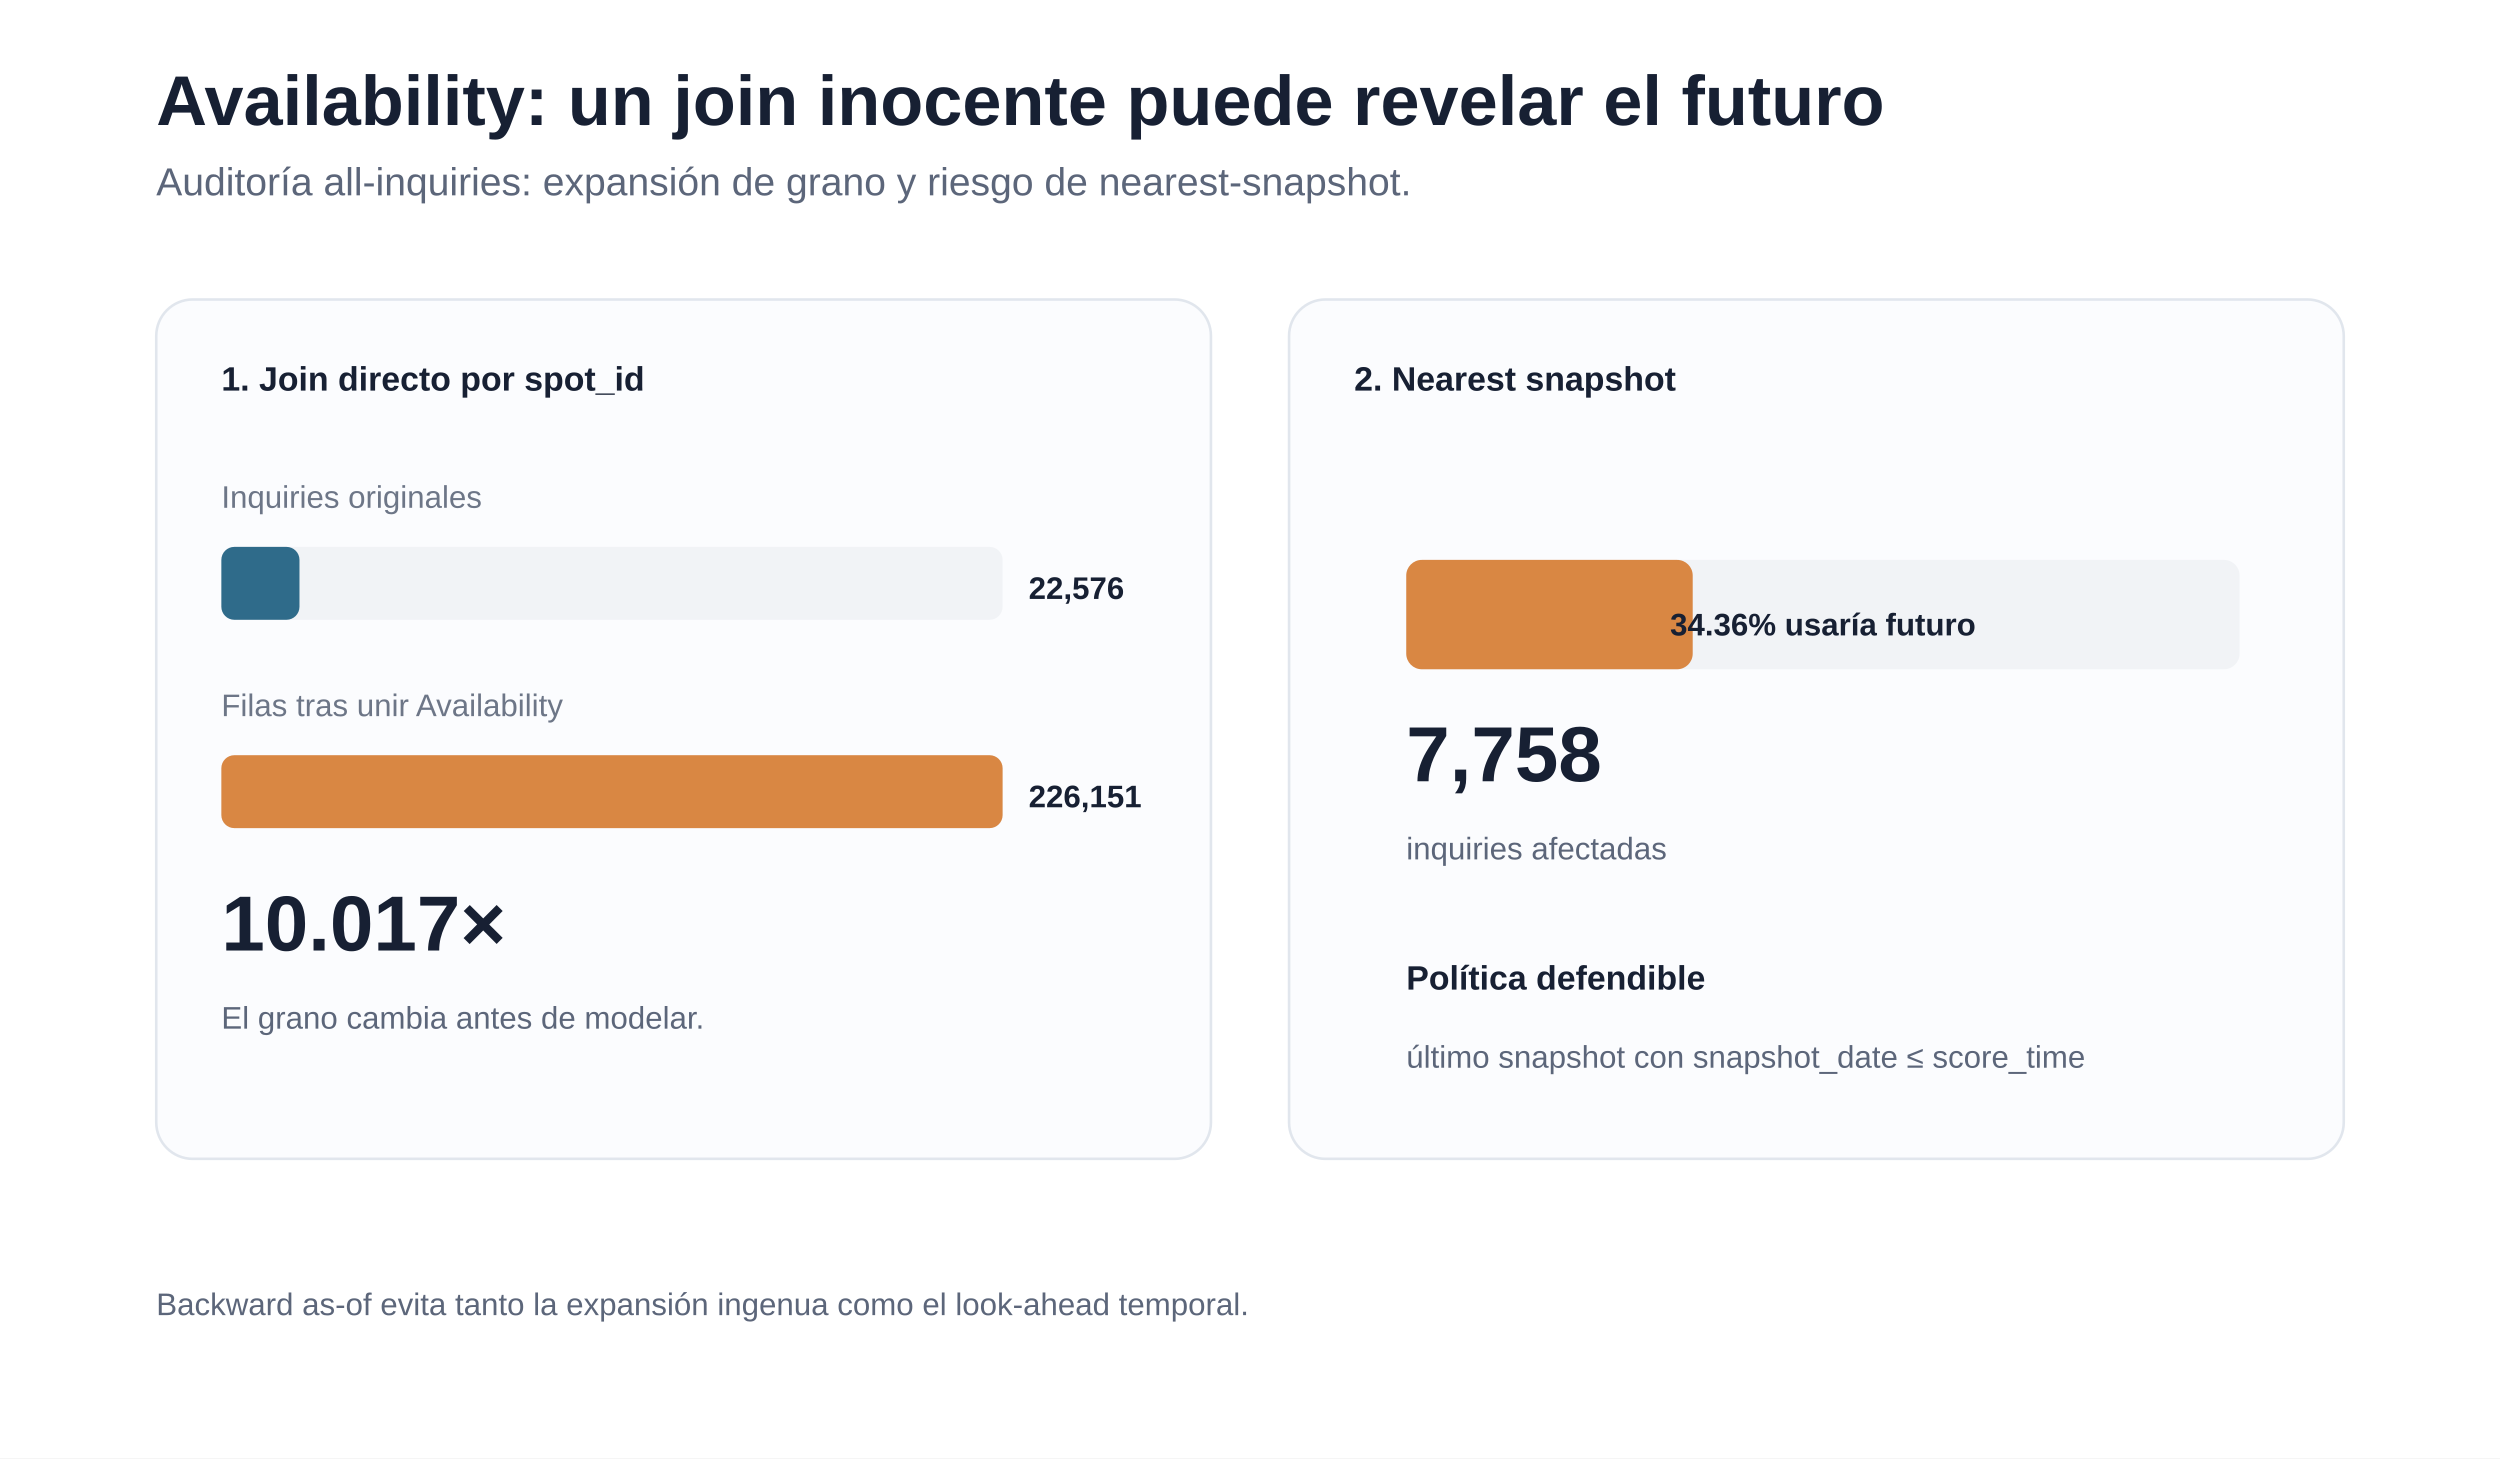
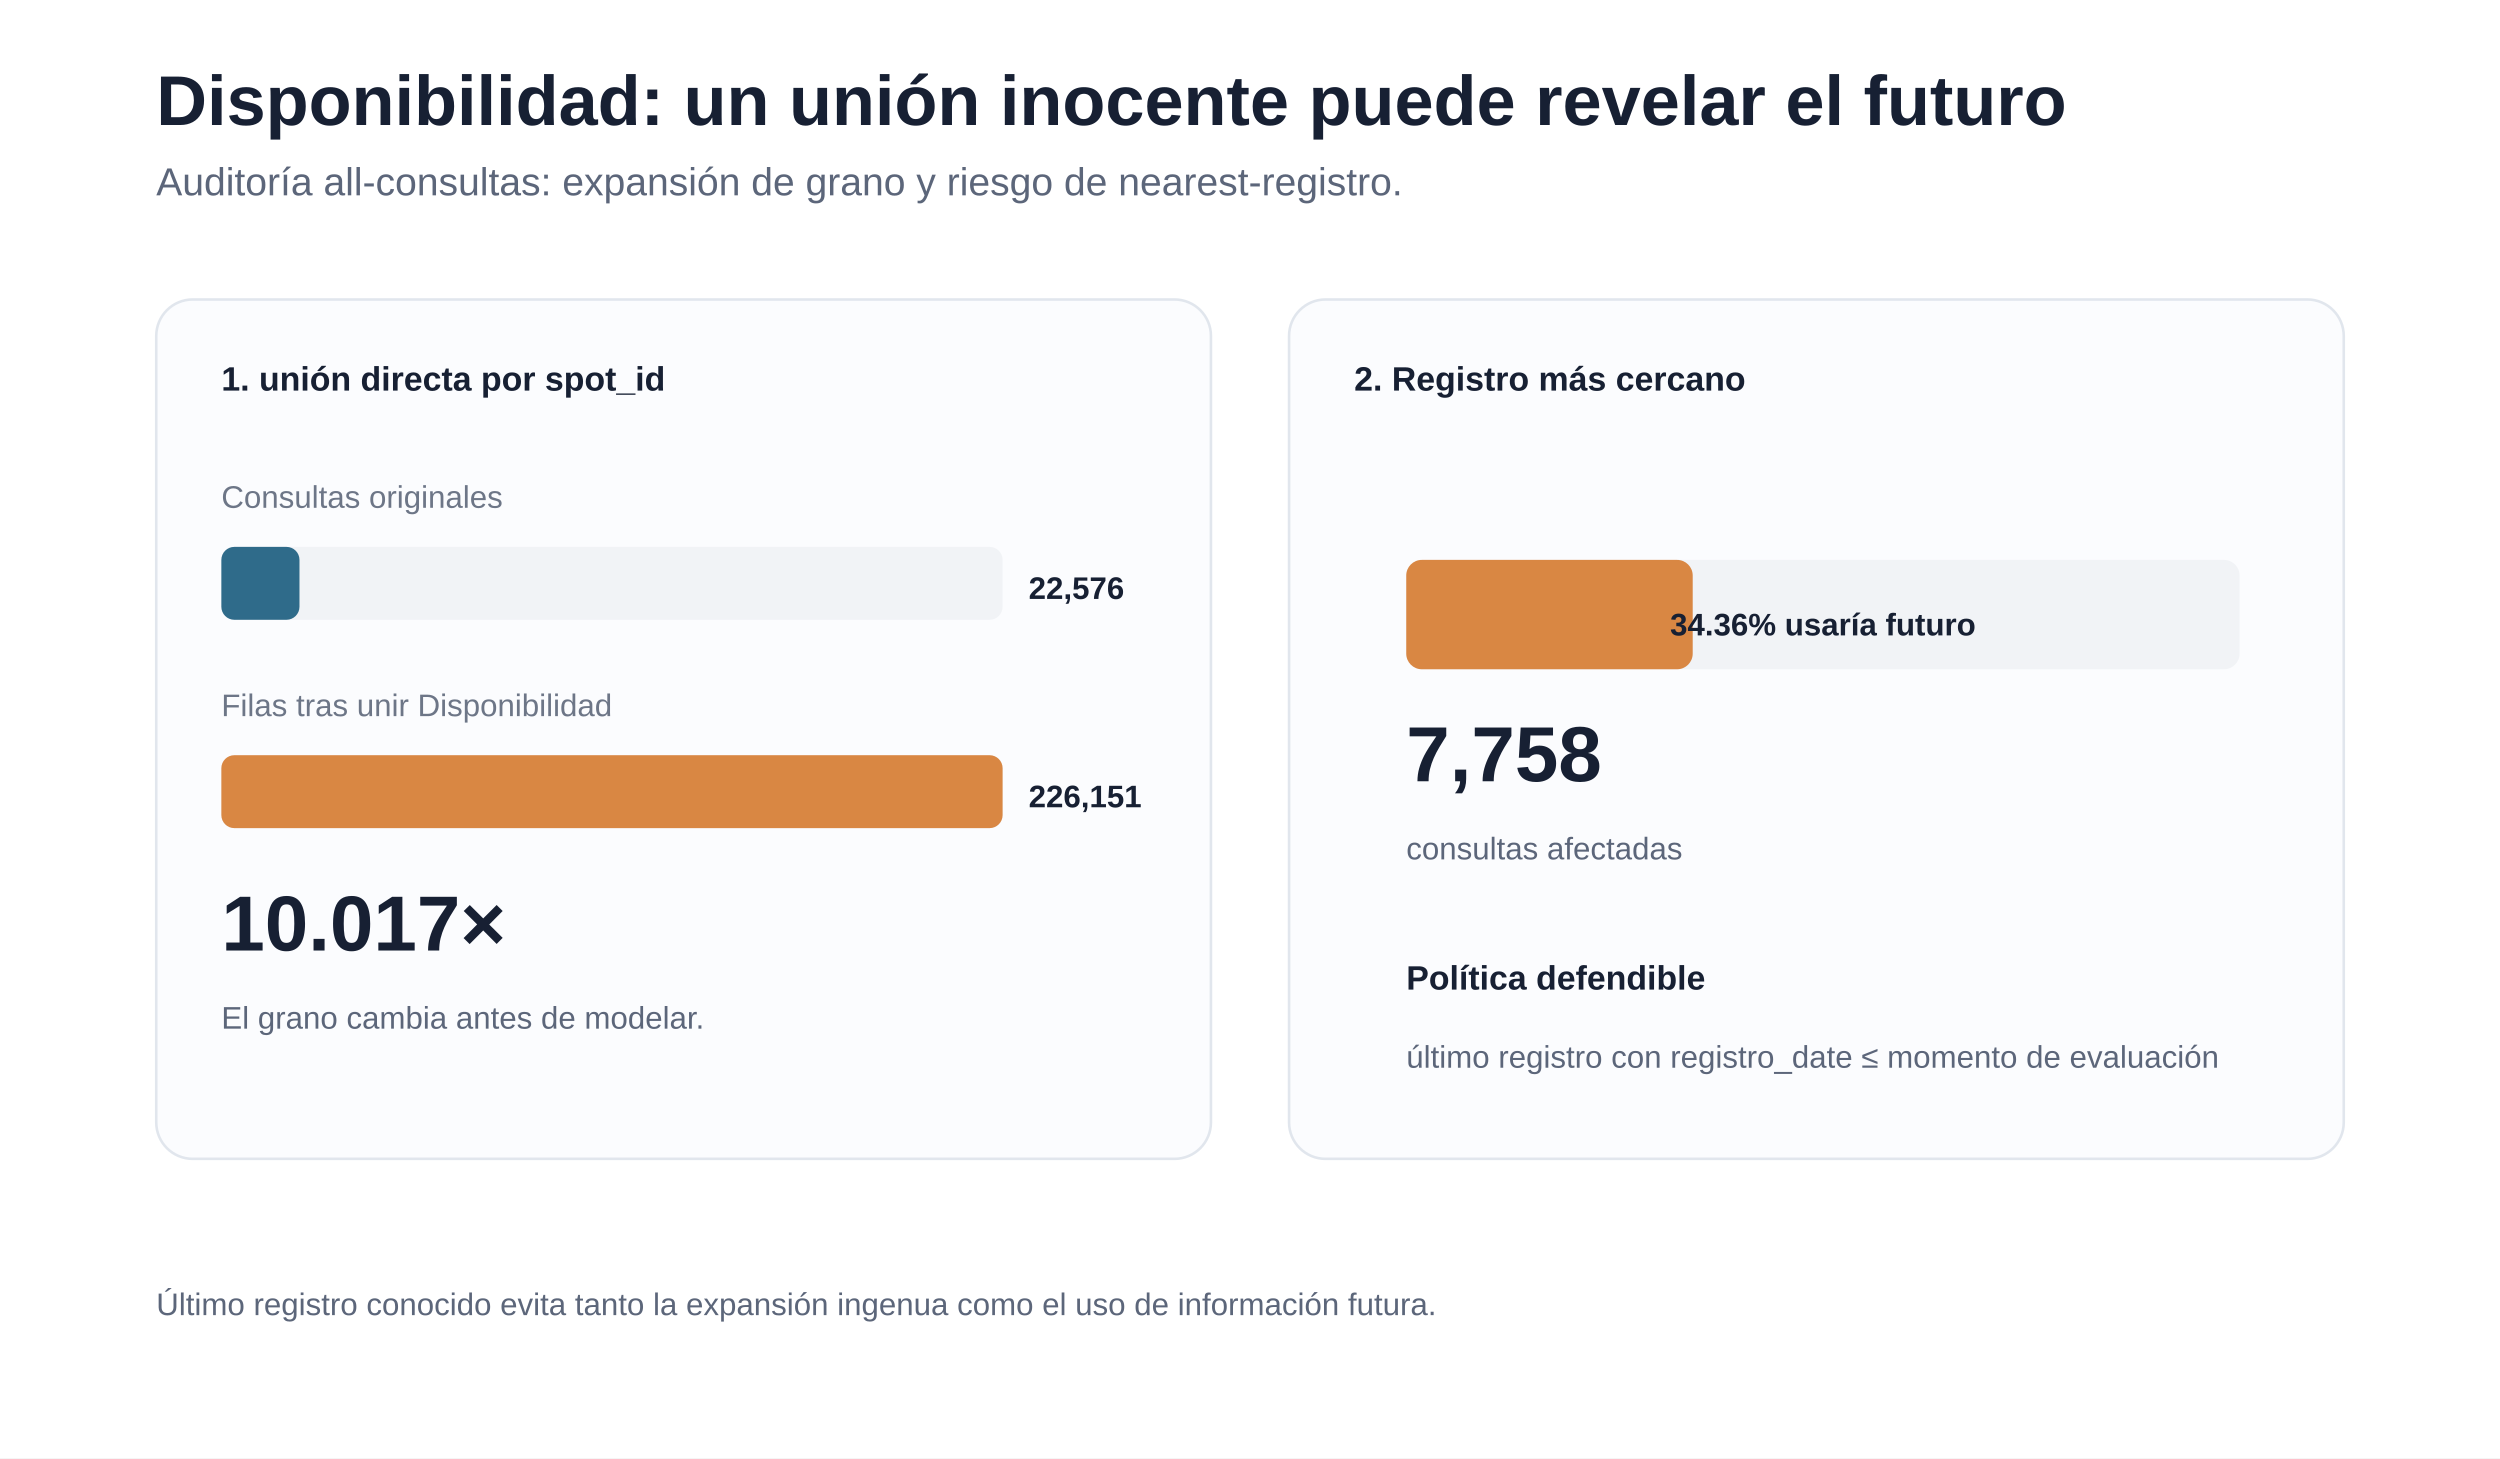
<svg xmlns="http://www.w3.org/2000/svg" width="960" height="560" viewBox="0 0 960 560" role="img" aria-label="Availability: un join inocente puede revelar el futuro">
  <style>text{font-family:Arial,Helvetica,sans-serif;fill:#172033}.title{font-size:27px;font-weight:700}.sub{font-size:15px;fill:#5c667a}.axis{font-size:12px;fill:#6d7687}.label{font-size:13px;font-weight:600}.value{font-size:12px;font-weight:700}.big{font-size:30px;font-weight:800}.note{font-size:12px;fill:#5c667a}.grid{stroke:#e6e9ef;stroke-width:1}.axisline{stroke:#9aa3b2;stroke-width:1}.a{fill:#2f6b8a}.b{fill:#d98743}.c{fill:#6d9b76}.d{fill:#8b78a8}.soft{fill:#f1f3f6}.card{fill:#fbfcfe;stroke:#e1e6ed;stroke-width:1}</style>
  <rect width="960" height="560" fill="#fff" />
-   <text x="60" y="48" class="title">Availability: un join inocente puede revelar el futuro</text>
-   <text x="60" y="75" class="sub">Auditoría all-inquiries: expansión de grano y riesgo de nearest-snapshot.</text>
+   <text x="60" y="48" class="title">Disponibilidad: un unión inocente puede revelar el futuro</text>
+   <text x="60" y="75" class="sub">Auditoría all-consultas: expansión de grano y riesgo de nearest-registro.</text>
  <rect x="60" y="115" width="405" height="330" rx="14" class="card" />
  <rect x="495" y="115" width="405" height="330" rx="14" class="card" />
-   <text x="85" y="150" class="label">1. Join directo por spot_id</text>
-   <text x="85" y="195" class="axis">Inquiries originales</text>
+   <text x="85" y="150" class="label">1. unión directa por spot_id</text>
+   <text x="85" y="195" class="axis">Consultas originales</text>
  <rect x="85" y="210" width="300" height="28" rx="5" class="soft" />
  <rect x="85" y="210" width="30" height="28" rx="5" class="a" />
  <text x="395" y="230" class="value">22,576</text>
-   <text x="85" y="275" class="axis">Filas tras unir Availability</text>
+   <text x="85" y="275" class="axis">Filas tras unir Disponibilidad</text>
  <rect x="85" y="290" width="300" height="28" rx="5" class="soft" />
  <rect x="85" y="290" width="300" height="28" rx="5" class="b" />
  <text x="395" y="310" class="value">226,151</text>
  <text x="85" y="365" class="big">10.017×</text>
  <text x="85" y="395" class="note">El grano cambia antes de modelar.</text>
-   <text x="520" y="150" class="label">2. Nearest snapshot</text>
+   <text x="520" y="150" class="label">2. Registro más cercano</text>
  <rect x="540" y="215" width="320" height="42" rx="6" class="soft" />
  <rect x="540" y="215" width="110" height="42" rx="6" class="b" />
  <text x="700" y="244" text-anchor="middle" class="value">34.36% usaría futuro</text>
  <text x="540" y="300" class="big">7,758</text>
-   <text x="540" y="330" class="note">inquiries afectadas</text>
+   <text x="540" y="330" class="note">consultas afectadas</text>
  <text x="540" y="380" class="label">Política defendible</text>
-   <text x="540" y="410" class="note">último snapshot con snapshot_date ≤ score_time</text>
-   <text x="60" y="505" class="note">Backward as-of evita tanto la expansión ingenua como el look-ahead temporal.</text>
+   <text x="540" y="410" class="note">último registro con registro_date ≤ momento de evaluación</text>
+   <text x="60" y="505" class="note">Último registro conocido evita tanto la expansión ingenua como el uso de información futura.</text>
</svg>
